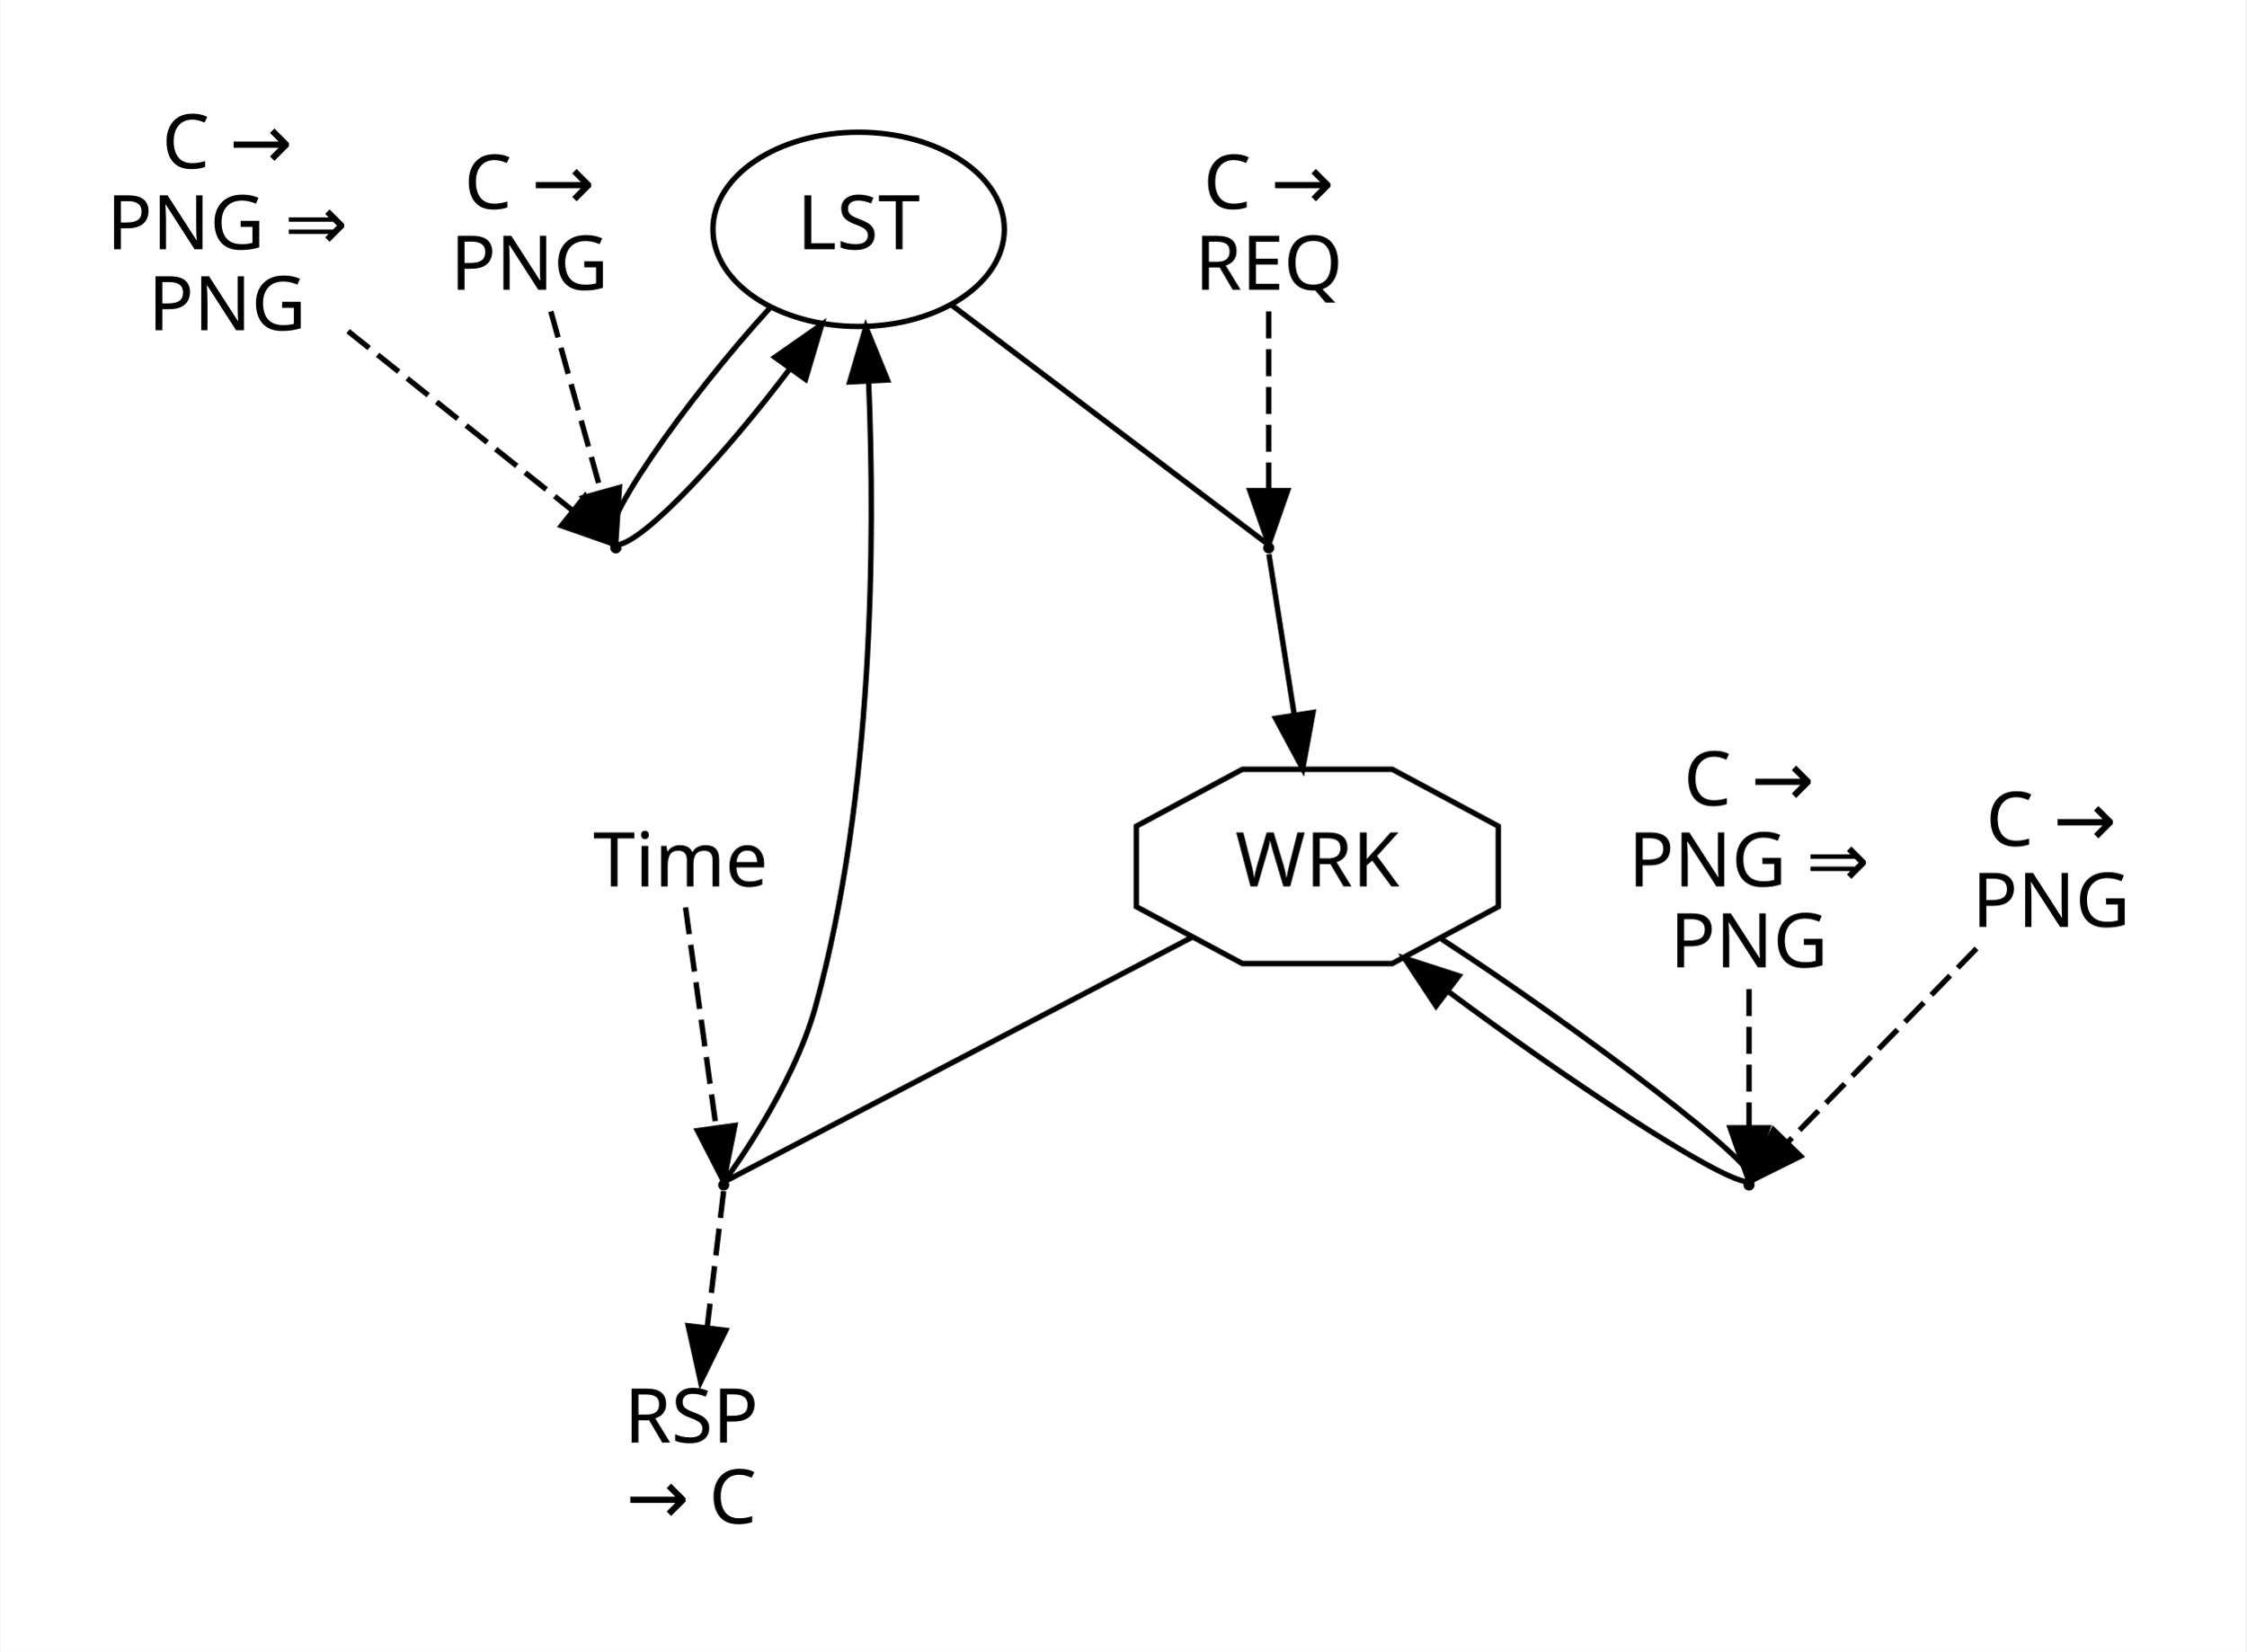
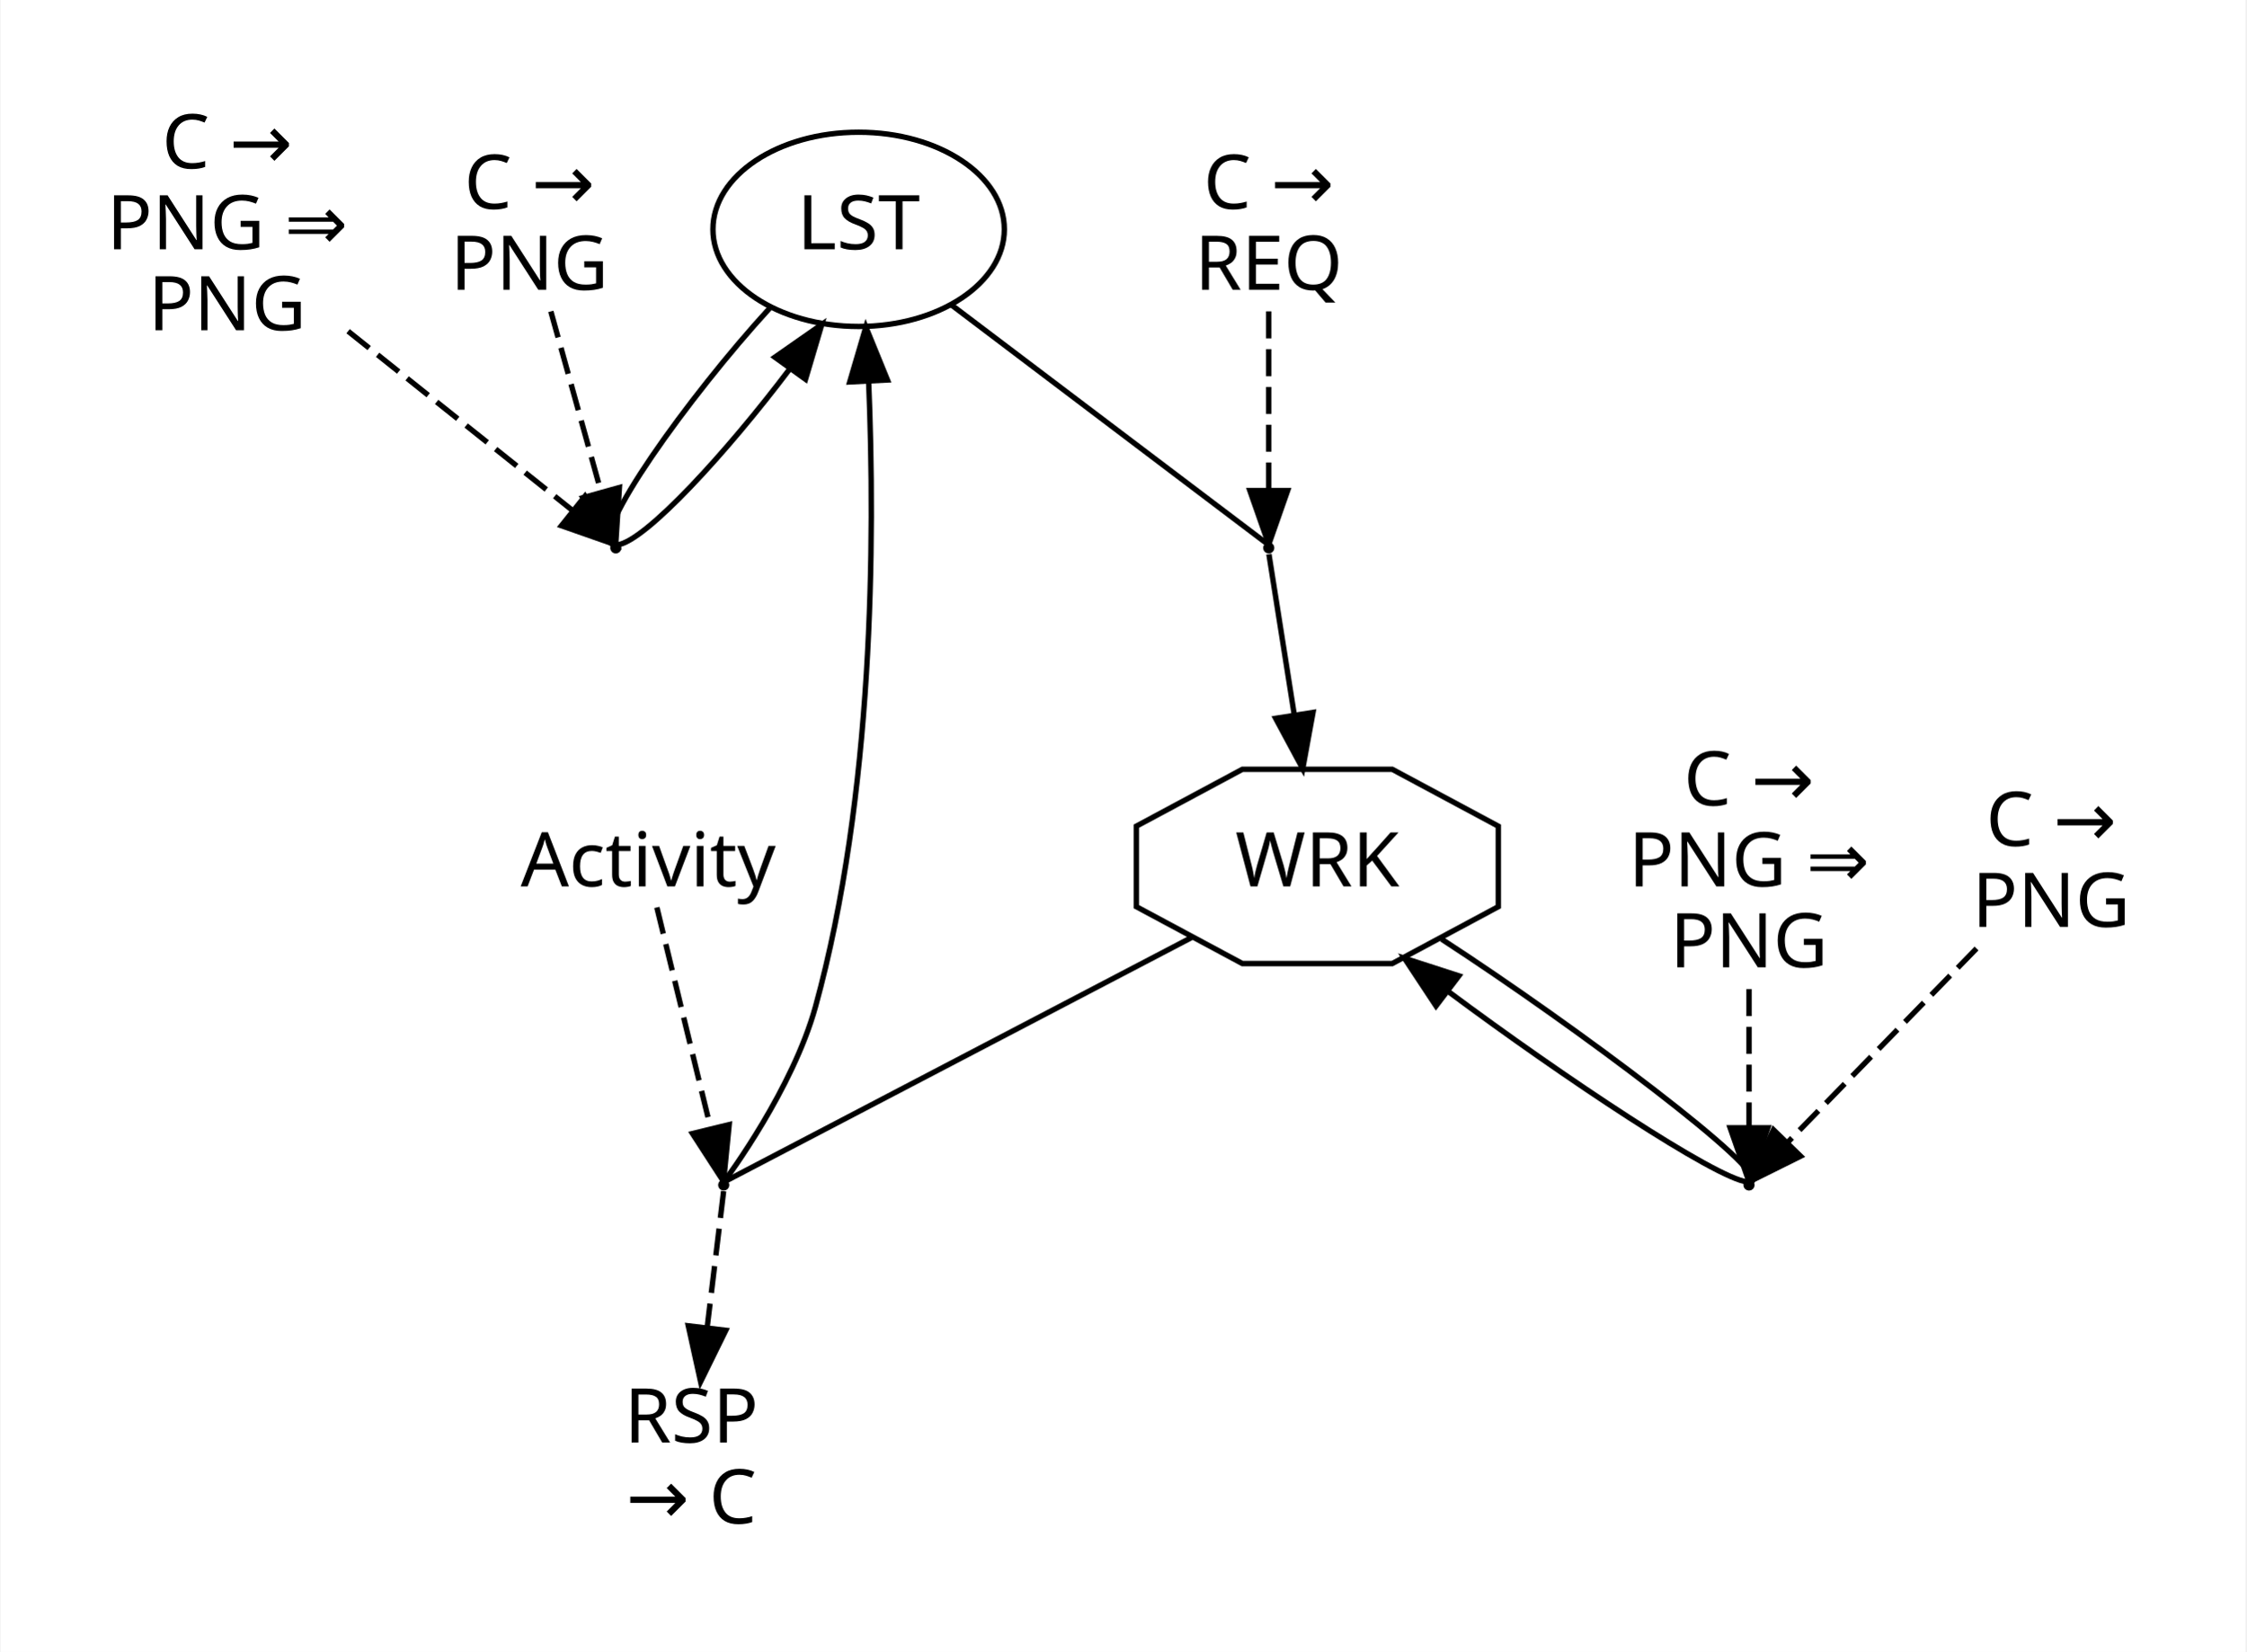
<svg xmlns="http://www.w3.org/2000/svg" width="416pt" height="306pt" viewBox="0.00 0.00 416.00 306.16">
  <g id="graph0" class="graph" transform="scale(1 1) rotate(0) translate(4 302.16)">
    <polygon fill="white" stroke="transparent" points="-4,4 -4,-302.16 412,-302.16 412,4 -4,4" />
    <g id="clust1" class="cluster">
      <polygon fill="none" stroke="white" points="8,-192.08 8,-290.16 190,-290.16 190,-192.08 8,-192.08" />
    </g>
    <g id="clust2" class="cluster">
      <polygon fill="none" stroke="white" points="198,-115.58 198,-282.66 282,-282.66 282,-115.58 198,-115.58" />
    </g>
    <g id="clust3" class="cluster">
-       <polygon fill="none" stroke="white" points="98,-8 98,-157.08 146,-157.08 146,-8 98,-8" />
+       <polygon fill="none" stroke="white" points="86,-8 86,-157.08 146,-157.08 146,-8 86,-8" />
    </g>
    <g id="clust4" class="cluster">
      <polygon fill="none" stroke="white" points="290,-74 290,-172.08 400,-172.08 400,-74 290,-74" />
    </g>
    <g id="node1" class="node">
      <ellipse fill="none" stroke="black" cx="155" cy="-259.66" rx="27" ry="18" />
      <text text-anchor="middle" x="155" y="-255.96" font-family="sans-serif" font-size="14.00">LST</text>
    </g>
    <g id="node2" class="node">
      <ellipse fill="black" stroke="black" cx="110" cy="-200.62" rx="0.54" ry="0.54" />
    </g>
    <g id="edge1" class="edge">
      <path fill="none" stroke="black" d="M138.5,-245.03C123.42,-228.56 105.04,-202.83 109.5,-201.24" />
    </g>
    <g id="node6" class="node">
      <ellipse fill="black" stroke="black" cx="231" cy="-200.62" rx="0.54" ry="0.54" />
    </g>
    <g id="edge5" class="edge">
      <path fill="none" stroke="black" d="M172.25,-245.61C193.97,-229.18 228.74,-202.87 230.9,-201.24" />
    </g>
    <g id="edge2" class="edge">
      <path fill="none" stroke="black" d="M110.28,-201.18C115.48,-201.79 130.74,-218.55 142.25,-233.81" />
      <polygon fill="black" stroke="black" points="139.48,-235.96 148.17,-242.03 145.16,-231.87 139.48,-235.96" />
    </g>
    <g id="node3" class="node">
      <text text-anchor="middle" x="94" y="-263.46" font-family="sans-serif" font-size="14.00">C →</text>
      <text text-anchor="middle" x="94" y="-248.46" font-family="sans-serif" font-size="14.00">PNG</text>
    </g>
    <g id="edge3" class="edge">
      <path fill="none" stroke="black" stroke-dasharray="5,2" d="M97.96,-244.45C100.86,-234.01 104.73,-220.1 107.29,-210.9" />
      <polygon fill="black" stroke="black" points="110.67,-211.81 109.98,-201.24 103.93,-209.93 110.67,-211.81" />
    </g>
    <g id="node4" class="node">
      <text text-anchor="middle" x="38" y="-270.96" font-family="sans-serif" font-size="14.00">C →</text>
      <text text-anchor="middle" x="38" y="-255.96" font-family="sans-serif" font-size="14.00">PNG ⇒</text>
      <text text-anchor="middle" x="38" y="-240.96" font-family="sans-serif" font-size="14.00">PNG</text>
    </g>
    <g id="edge4" class="edge">
      <path fill="none" stroke="black" stroke-dasharray="5,2" d="M60.39,-240.78C74.46,-229.54 91.8,-215.7 101.8,-207.7" />
      <polygon fill="black" stroke="black" points="104.29,-210.2 109.92,-201.23 99.92,-204.73 104.29,-210.2" />
    </g>
    <g id="node5" class="node">
      <polygon fill="none" stroke="black" points="273.54,-134.12 273.54,-149.04 253.89,-159.58 226.11,-159.58 206.46,-149.04 206.46,-134.12 226.11,-123.58 253.89,-123.58 273.54,-134.12" />
      <text text-anchor="middle" x="240" y="-137.88" font-family="sans-serif" font-size="14.00">WRK</text>
    </g>
    <g id="node8" class="node">
      <ellipse fill="black" stroke="black" cx="130" cy="-82.54" rx="0.54" ry="0.54" />
    </g>
    <g id="edge8" class="edge">
      <path fill="none" stroke="black" d="M216.67,-128.39C185.39,-112.03 133.38,-84.85 130.16,-83.16" />
    </g>
    <g id="node11" class="node">
      <ellipse fill="black" stroke="black" cx="320" cy="-82.54" rx="0.54" ry="0.54" />
    </g>
    <g id="edge12" class="edge">
      <path fill="none" stroke="black" d="M263.04,-128.1C288.26,-111.72 323.98,-84.83 320.46,-83.16" />
    </g>
    <g id="edge6" class="edge">
      <path fill="none" stroke="black" d="M231.03,-199.46C231.29,-197.79 233.52,-183.68 235.69,-169.93" />
      <polygon fill="black" stroke="black" points="239.2,-170.12 237.3,-159.69 232.28,-169.03 239.2,-170.12" />
    </g>
    <g id="node7" class="node">
      <text text-anchor="middle" x="231" y="-263.46" font-family="sans-serif" font-size="14.00">C →</text>
      <text text-anchor="middle" x="231" y="-248.46" font-family="sans-serif" font-size="14.00">REQ</text>
    </g>
    <g id="edge7" class="edge">
      <path fill="none" stroke="black" stroke-dasharray="5,2" d="M231,-244.45C231,-234.14 231,-220.44 231,-211.24" />
      <polygon fill="black" stroke="black" points="234.5,-211.24 231,-201.24 227.5,-211.24 234.5,-211.24" />
    </g>
    <g id="edge9" class="edge">
      <path fill="none" stroke="black" d="M130.04,-83.13C130.78,-84.13 142.8,-100.36 147,-115.58 157.78,-154.71 158.07,-202.08 156.86,-231.29" />
      <polygon fill="black" stroke="black" points="153.35,-231.38 156.34,-241.55 160.34,-231.74 153.35,-231.38" />
    </g>
    <g id="node10" class="node">
      <text text-anchor="middle" x="124" y="-34.8" font-family="sans-serif" font-size="14.00">RSP</text>
      <text text-anchor="middle" x="124" y="-19.8" font-family="sans-serif" font-size="14.00">→ C</text>
    </g>
    <g id="edge11" class="edge">
      <path fill="none" stroke="black" stroke-dasharray="5,2" d="M129.98,-81.4C129.81,-79.97 128.36,-67.97 126.93,-56.15" />
      <polygon fill="black" stroke="black" points="130.38,-55.6 125.71,-46.09 123.43,-56.44 130.38,-55.6" />
    </g>
    <g id="node9" class="node">
-       <text text-anchor="middle" x="122" y="-137.88" font-family="sans-serif" font-size="14.00">Time</text>
+       <text text-anchor="middle" x="116" y="-137.88" font-family="sans-serif" font-size="14.00">Activity</text>
    </g>
    <g id="edge10" class="edge">
-       <path fill="none" stroke="black" stroke-dasharray="5,2" d="M122.92,-133.98C124.3,-124.04 126.93,-105.12 128.57,-93.36" />
-       <polygon fill="black" stroke="black" points="132.07,-93.57 129.99,-83.18 125.14,-92.61 132.07,-93.57" />
+       <path fill="none" stroke="black" stroke-dasharray="5,2" d="M117.61,-133.98C120.06,-123.92 124.74,-104.69 127.6,-92.96" />
+       <polygon fill="black" stroke="black" points="131.01,-93.73 129.97,-83.18 124.21,-92.07 131.01,-93.73" />
    </g>
    <g id="edge13" class="edge">
      <path fill="none" stroke="black" d="M319.7,-83.1C313.79,-83.76 285.58,-102.52 264.23,-118.43" />
      <polygon fill="black" stroke="black" points="262,-115.72 256.16,-124.56 266.24,-121.3 262,-115.72" />
    </g>
    <g id="node12" class="node">
      <text text-anchor="middle" x="376" y="-145.38" font-family="sans-serif" font-size="14.00">C →</text>
      <text text-anchor="middle" x="376" y="-130.38" font-family="sans-serif" font-size="14.00">PNG</text>
    </g>
    <g id="edge14" class="edge">
      <path fill="none" stroke="black" stroke-dasharray="5,2" d="M362.16,-126.37C351.11,-115.03 336.08,-99.59 327.27,-90.55" />
      <polygon fill="black" stroke="black" points="329.56,-87.88 320.07,-83.16 324.54,-92.76 329.56,-87.88" />
    </g>
    <g id="node13" class="node">
      <text text-anchor="middle" x="320" y="-152.88" font-family="sans-serif" font-size="14.00">C →</text>
      <text text-anchor="middle" x="320" y="-137.88" font-family="sans-serif" font-size="14.00">PNG ⇒</text>
      <text text-anchor="middle" x="320" y="-122.88" font-family="sans-serif" font-size="14.00">PNG</text>
    </g>
    <g id="edge15" class="edge">
      <path fill="none" stroke="black" stroke-dasharray="5,2" d="M320,-118.84C320,-110.09 320,-100.42 320,-93.34" />
      <polygon fill="black" stroke="black" points="323.5,-93.14 320,-83.14 316.5,-93.14 323.5,-93.14" />
    </g>
  </g>
</svg>
